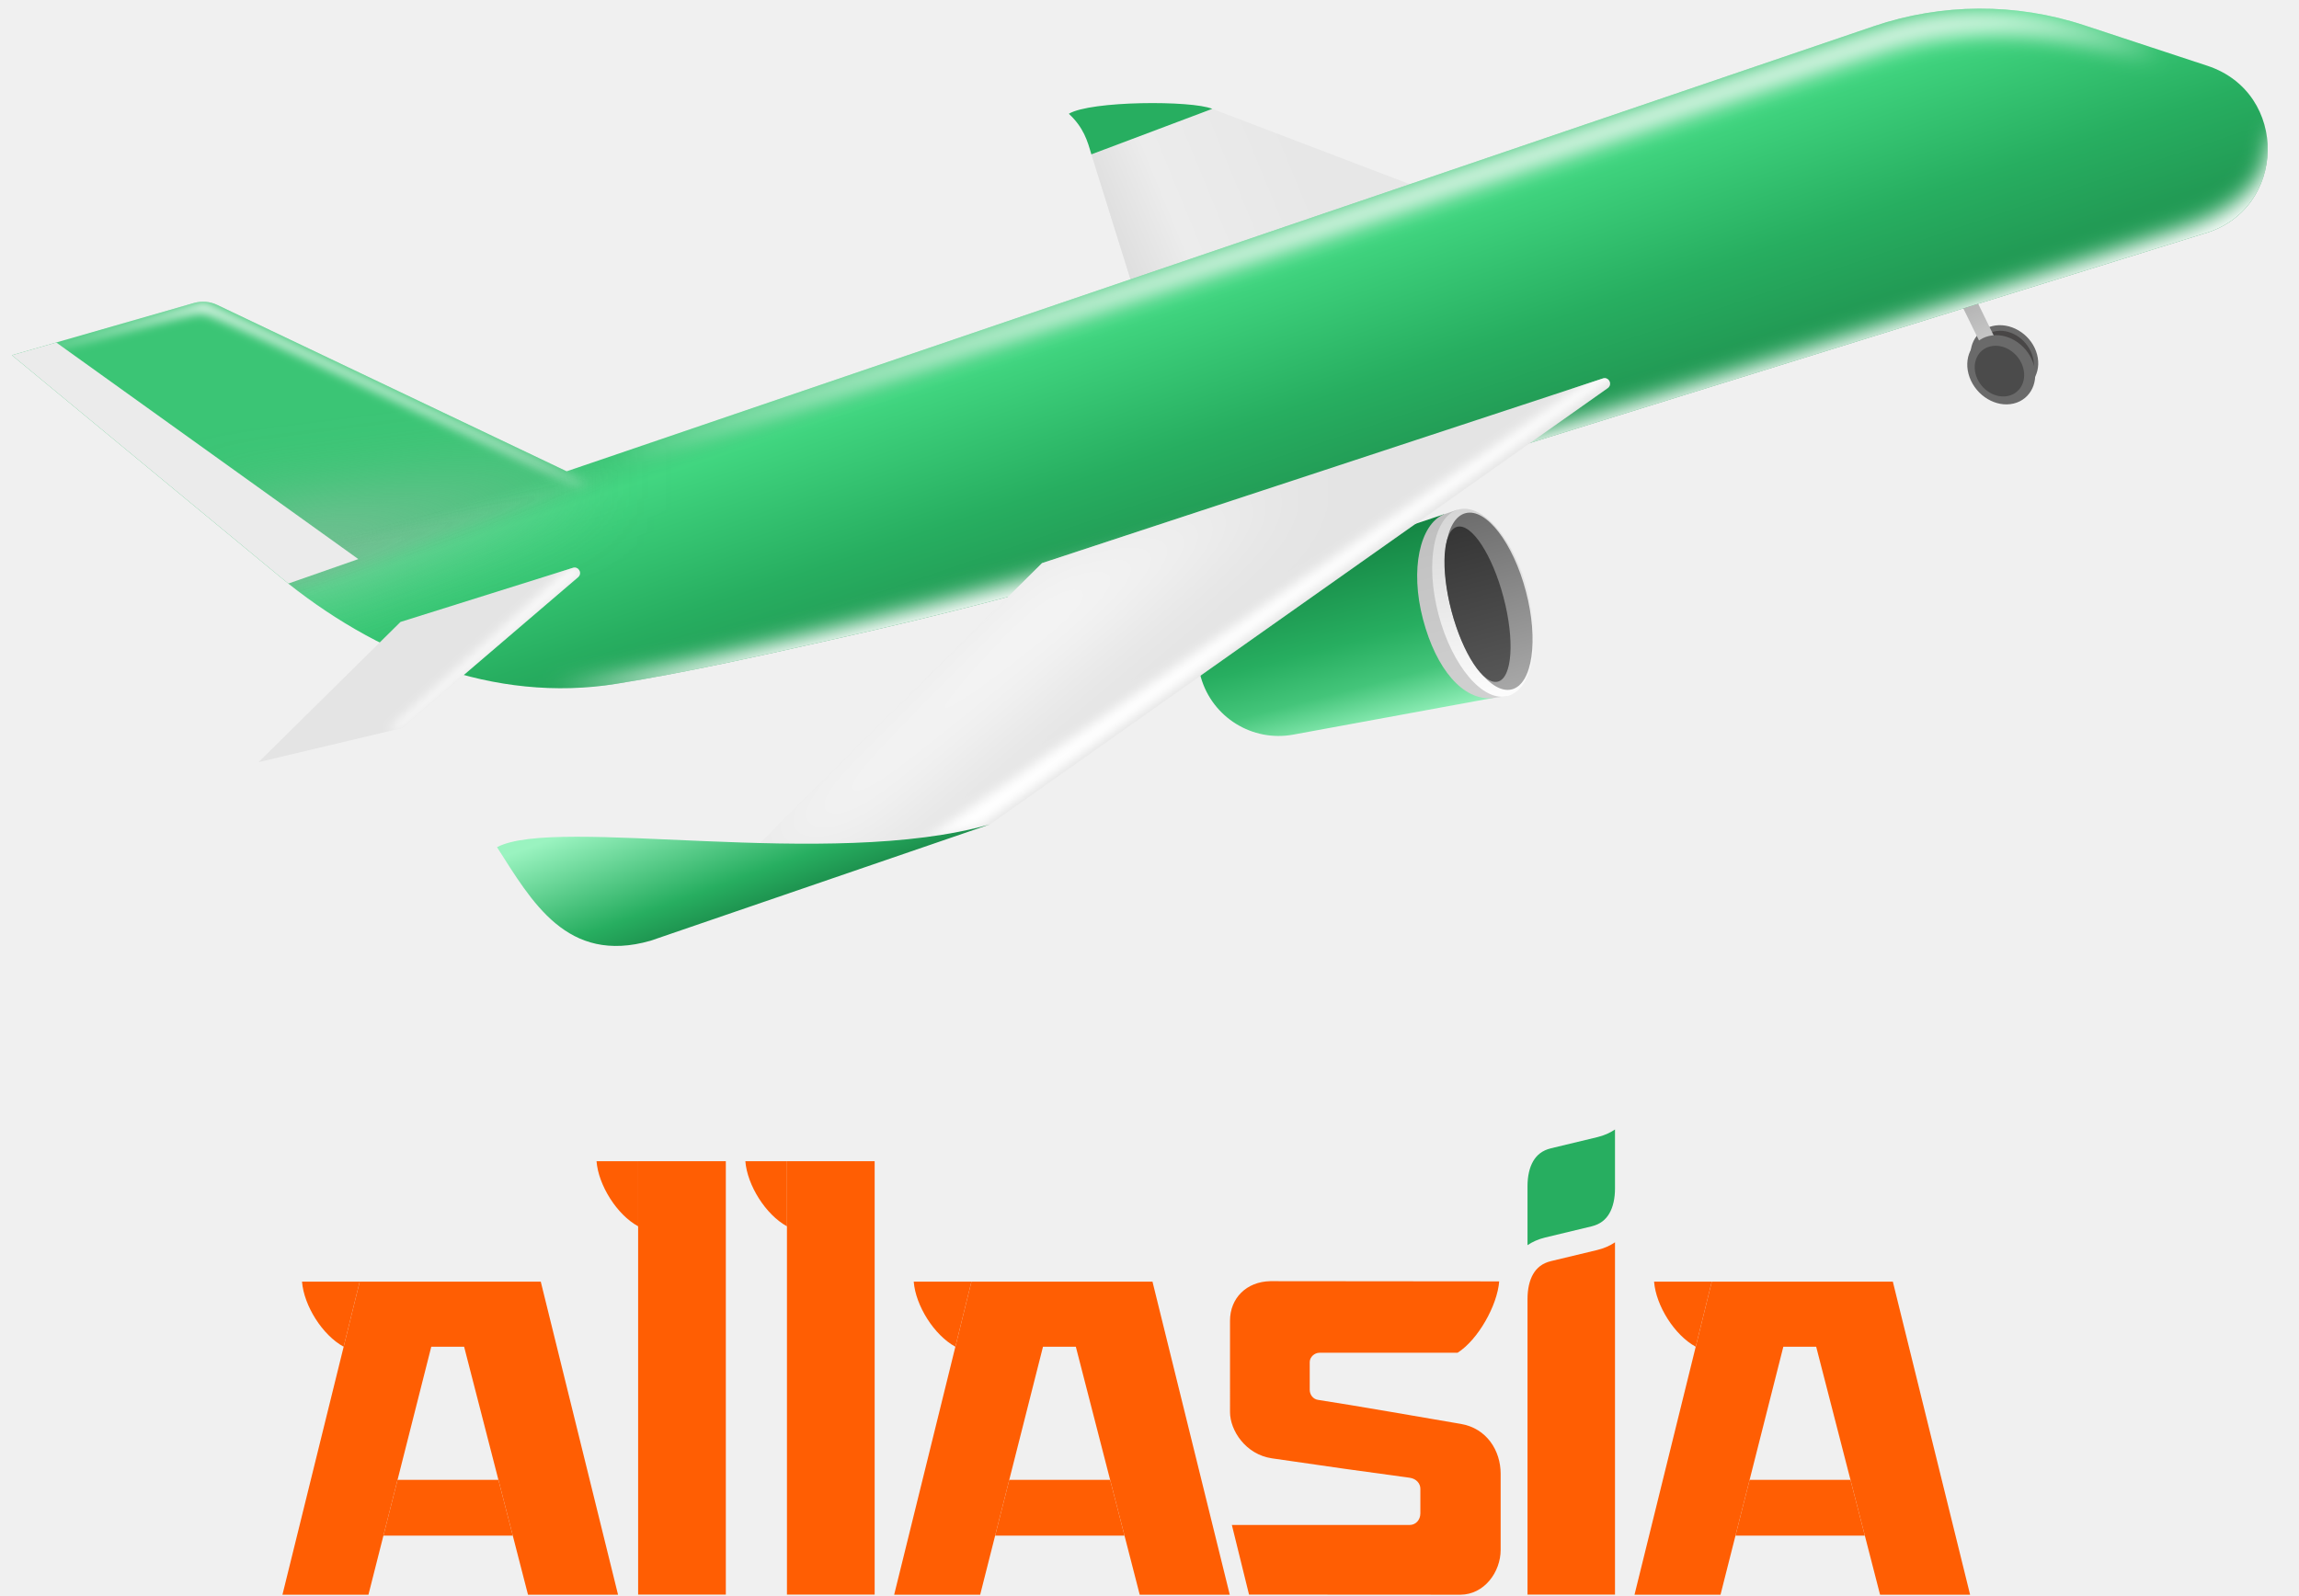
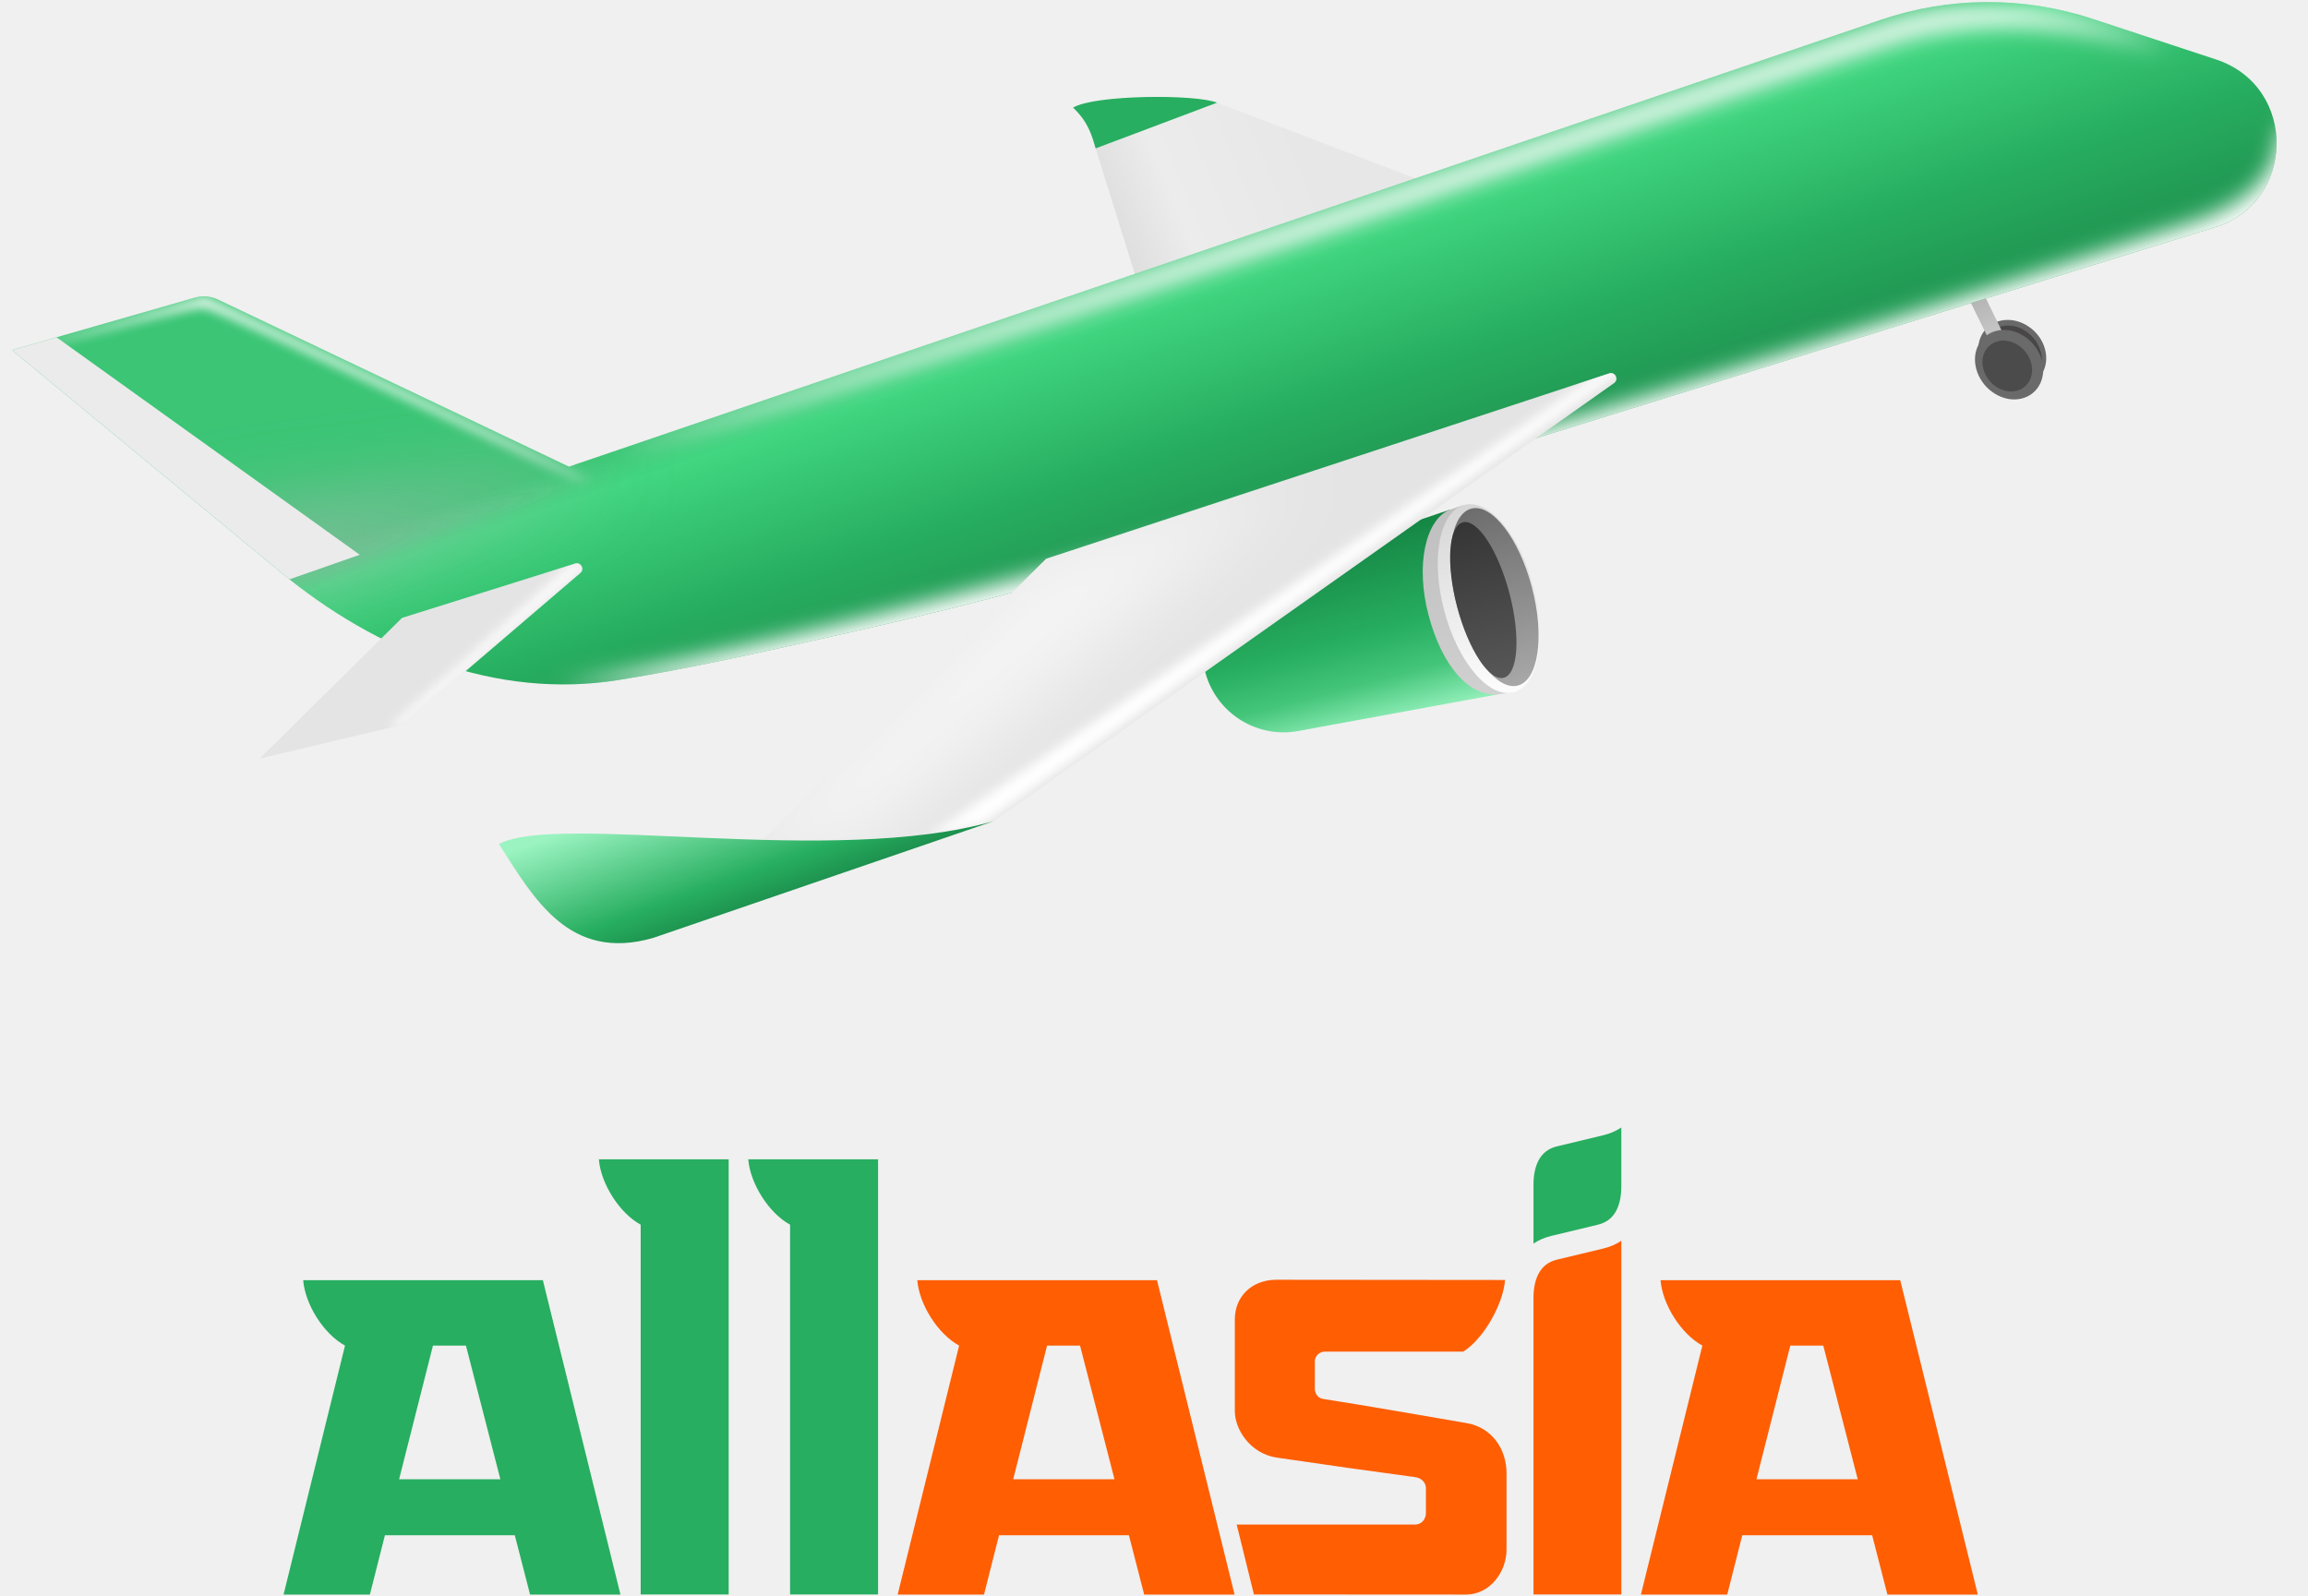
- <svg xmlns="http://www.w3.org/2000/svg" viewBox="0 0 350 243" fill="none">
-   <path d="M97.156 186.744C93.923 184.985 91.102 180.495 90.816 176.829H97.156V186.744Z" fill="#FF5E03" />
-   <path d="M97.149 176.829V242.824H110.5V176.829H110.484H97.149Z" fill="#FF5E03" />
-   <path d="M119.812 186.744C116.58 184.985 113.759 180.495 113.472 176.829H119.812V186.744Z" fill="#FF5E03" />
-   <path d="M119.805 176.829V242.824H133.157V176.829H133.141H119.805Z" fill="#FF5E03" />
-   <path d="M232.549 197.79V242.823H245.868L245.868 189.182C245.099 189.701 244.204 190.1 243.177 190.348L236.117 192.045C234.788 192.366 233.956 193.074 233.413 194.005C232.843 194.983 232.552 196.293 232.549 197.79Z" fill="#FF5E03" />
-   <path d="M245.868 180.98C245.868 182.487 245.576 183.807 245.003 184.791C244.461 185.722 243.628 186.429 242.299 186.75L235.239 188.448C234.213 188.696 233.318 189.095 232.549 189.613L232.549 180.634C232.549 179.126 232.84 177.807 233.413 176.823C233.956 175.891 234.789 175.184 236.117 174.863L243.177 173.165C244.204 172.917 245.099 172.518 245.868 172L245.868 180.98Z" fill="#27AE60" />
-   <path d="M221.897 206H200.868C200.143 206 199.392 206.629 199.392 207.433L199.392 211.641C199.392 212.369 199.886 213.056 200.647 213.172C206.027 213.991 217.765 216.042 222.406 216.835C226.349 217.508 228.459 220.906 228.459 224.424V236.016C228.459 239.396 225.96 242.823 222.343 242.842L190.152 242.823L187.539 232.224L214.593 232.224C215.56 232.224 216.236 231.432 216.236 230.459V226.699C216.236 225.951 215.665 225.175 214.593 225.03C207.561 224.084 201.97 223.296 193.637 222.075C189.624 221.487 187.258 217.815 187.258 215.03C187.257 210.874 187.257 205.942 187.257 201.112C187.257 197.694 189.753 195.173 193.384 195.098L228.237 195.13C227.951 198.797 225.015 204.026 221.897 206Z" fill="#FF5E03" />
-   <path d="M75.879 225.354H60.522L58.371 233.847H78.067L75.879 225.354Z" fill="#FF5E03" />
-   <path d="M80.383 242.842H94.091L82.325 195.165H54.765L52.319 205.08L43 242.842H56.092L58.371 233.847L60.522 225.354L65.657 205.08H70.657L75.879 225.354L78.067 233.847L80.383 242.842Z" fill="#FF5E03" />
-   <path d="M52.319 205.08L54.765 195.165H45.978C46.265 198.831 49.086 203.321 52.319 205.08Z" fill="#FF5E03" />
-   <path d="M169.007 225.354H153.65L151.499 233.847H171.195L169.007 225.354Z" fill="#FF5E03" />
-   <path d="M173.512 242.842H187.219L175.454 195.165H147.893L145.447 205.08L136.128 242.842H149.221L151.499 233.847L153.65 225.354L158.785 205.08H163.785L169.007 225.354L171.195 233.847L173.512 242.842Z" fill="#FF5E03" />
-   <path d="M145.447 205.08L147.893 195.165H139.106C139.393 198.831 142.214 203.321 145.447 205.08Z" fill="#FF5E03" />
-   <path d="M281.717 225.354H266.36L264.209 233.847H283.905L281.717 225.354Z" fill="#FF5E03" />
-   <path d="M286.222 242.842H299.929L288.164 195.165H260.603L258.157 205.08L248.838 242.842H261.93L264.209 233.847L266.36 225.354L271.495 205.08H276.495L281.717 225.354L283.905 233.847L286.222 242.842Z" fill="#FF5E03" />
-   <path d="M258.157 205.08L260.603 195.165H251.816C252.103 198.831 254.924 203.321 258.157 205.08Z" fill="#FF5E03" />
-   <ellipse rx="4.955" ry="5.305" transform="matrix(0.972884 -0.231295 0.342571 0.939492 305.15 54.6341)" fill="#696969" />
-   <ellipse rx="4.25" ry="4.732" transform="matrix(0.972884 -0.231295 0.342571 0.939492 305.206 54.9235)" fill="#484646" />
-   <rect x="295.18" y="39.367" width="2.343" height="18.018" transform="rotate(-26.0575 295.18 39.3674)" fill="url(#paint0_linear)" />
-   <ellipse rx="4.955" ry="5.475" transform="matrix(0.972884 -0.231295 0.342571 0.939492 304.67 56.3103)" fill="#6A6A6A" />
-   <ellipse rx="3.603" ry="4.011" transform="matrix(0.972884 -0.231295 0.342571 0.939492 304.396 56.5141)" fill="#4B4B4B" />
-   <path d="M184.558 16.574L251.392 42.065L179.583 66.515L166.148 23.507L184.558 16.574Z" fill="url(#paint1_linear)" />
-   <path d="M182.827 103.158C181.013 96.832 184.496 90.199 190.732 88.101L219.812 78.315L227.42 106.26L196.881 111.87C190.653 113.014 184.573 109.245 182.827 103.158V103.158Z" fill="url(#paint2_linear)" />
-   <path d="M227.167 106.315C222.735 106.687 218.648 101.937 216.635 94.298C214.623 86.659 216.186 79.882 219.794 78.324L221.832 77.635L229.435 105.997L227.167 106.315Z" fill="url(#paint3_linear)" />
-   <ellipse cx="225.785" cy="91.786" rx="7.018" ry="14.688" transform="rotate(-14.7607 225.785 91.7856)" fill="url(#paint4_linear)" />
-   <ellipse cx="226.642" cy="91.559" rx="5.859" ry="13.872" transform="rotate(-14.7607 226.642 91.5591)" fill="url(#paint5_linear)" />
-   <ellipse cx="224.937" cy="92.008" rx="4.096" ry="12.189" transform="rotate(-14.7607 224.937 92.0081)" fill="url(#paint6_linear)" />
-   <path d="M29.538 46.14C30.709 45.804 31.963 45.908 33.062 46.432L86.267 71.772L285.204 4.014C295.603 0.472 306.873 0.413 317.309 3.848L336.044 10.013C348.554 14.13 348.209 31.945 335.549 35.575L197.356 78.509C169.656 86.436 153.579 91.333 128.662 96.959C115.935 99.832 104.488 102.404 93.831 104.131C75.255 107.141 57.103 99.796 42.598 87.807L1.81 54.091L29.538 46.14Z" fill="url(#paint7_linear)" />
-   <mask id="mask0" mask-type="alpha" maskUnits="userSpaceOnUse" x="1" y="1" width="345" height="104">
-     <path d="M29.538 46.14C30.709 45.804 31.963 45.908 33.062 46.432L86.267 71.772L285.204 4.014C295.603 0.472 306.873 0.413 317.309 3.847L336.044 10.013C348.554 14.13 348.209 31.944 335.549 35.575L197.356 78.509C169.656 86.436 153.579 91.333 128.662 96.959C115.935 99.832 104.488 102.404 93.831 104.131C75.255 107.141 57.103 99.796 42.598 87.807L1.81 54.091L29.538 46.14Z" fill="white" />
+ <svg xmlns="http://www.w3.org/2000/svg" viewBox="0 0 350 242" fill="none">
+   <path d="M110.5 175.829V241.824H97.156V185.744C93.923 183.985 91.102 179.495 90.816 175.829L110.484 175.829H110.5Z" fill="#27AE60" />
+   <path d="M133.157 175.829V241.824H119.812V185.744C116.58 183.985 113.759 179.495 113.472 175.829L133.141 175.829H133.157Z" fill="#27AE60" />
+   <path d="M232.549 196.79V241.823H245.868L245.868 188.182C245.099 188.701 244.204 189.1 243.177 189.348L236.117 191.045C234.788 191.366 233.956 192.074 233.413 193.005C232.843 193.983 232.552 195.293 232.549 196.79Z" fill="#FF5E03" />
+   <path d="M245.868 179.98C245.868 181.487 245.576 182.807 245.003 183.791C244.461 184.722 243.628 185.429 242.299 185.75L235.239 187.448C234.213 187.696 233.318 188.095 232.549 188.613L232.549 179.634C232.549 178.126 232.84 176.807 233.413 175.823C233.956 174.891 234.789 174.184 236.117 173.863L243.177 172.165C244.204 171.917 245.099 171.518 245.868 171L245.868 179.98Z" fill="#27AE60" />
+   <path d="M221.897 205H200.868C200.143 205 199.392 205.629 199.392 206.433L199.392 210.641C199.392 211.369 199.886 212.056 200.647 212.172C206.027 212.991 217.765 215.042 222.406 215.835C226.349 216.508 228.459 219.906 228.459 223.424V235.016C228.459 238.396 225.96 241.823 222.343 241.842L190.152 241.823L187.539 231.224L214.593 231.224C215.56 231.224 216.236 230.432 216.236 229.459V225.699C216.236 224.951 215.665 224.175 214.593 224.03C207.561 223.084 201.97 222.296 193.637 221.075C189.624 220.487 187.258 216.815 187.258 214.03C187.257 209.874 187.257 204.942 187.257 200.112C187.257 196.694 189.753 194.173 193.384 194.098L228.237 194.13C227.951 197.797 225.015 203.026 221.897 205Z" fill="#FF5E03" />
+   <path fill-rule="evenodd" clip-rule="evenodd" d="M80.383 241.842H94.091L82.325 194.165H45.978C46.265 197.831 49.086 202.321 52.319 204.08L43 241.842H56.092L58.371 232.847H78.067L80.383 241.842ZM70.657 204.08H65.657L60.522 224.354H75.879L70.657 204.08Z" fill="#27AE60" />
+   <path fill-rule="evenodd" clip-rule="evenodd" d="M173.512 241.842H187.219L175.454 194.165H139.106C139.393 197.831 142.214 202.321 145.447 204.08L136.128 241.842H149.221L151.499 232.847H171.195L173.512 241.842ZM163.785 204.08H158.785L153.65 224.354H169.007L163.785 204.08Z" fill="#FF5E03" />
+   <path fill-rule="evenodd" clip-rule="evenodd" d="M286.222 241.842H299.929L288.164 194.165H251.816C252.103 197.831 254.924 202.321 258.157 204.08L248.838 241.842H261.93L264.209 232.847H283.905L286.222 241.842ZM276.495 204.08H271.495L266.36 224.354H281.717L276.495 204.08Z" fill="#FF5E03" />
+   <ellipse rx="4.955" ry="5.305" transform="matrix(0.972884 -0.231295 0.342571 0.939492 305.15 53.6344)" fill="#696969" />
+   <ellipse rx="4.25" ry="4.732" transform="matrix(0.972884 -0.231295 0.342571 0.939492 305.206 53.9235)" fill="#484646" />
+   <rect x="295.18" y="38.368" width="2.343" height="18.018" transform="rotate(-26.0575 295.18 38.3677)" fill="url(#paint0_linear)" />
+   <ellipse rx="4.955" ry="5.475" transform="matrix(0.972884 -0.231295 0.342571 0.939492 304.67 55.3106)" fill="#6A6A6A" />
+   <ellipse rx="3.603" ry="4.011" transform="matrix(0.972884 -0.231295 0.342571 0.939492 304.396 55.5142)" fill="#4B4B4B" />
+   <path d="M184.558 15.574L251.392 41.065L179.583 65.515L166.148 22.507L184.558 15.574Z" fill="url(#paint1_linear)" />
+   <path d="M182.827 102.158C181.013 95.832 184.496 89.199 190.732 87.101L219.812 77.316L227.42 105.26L196.881 110.87C190.653 112.014 184.573 108.245 182.827 102.158V102.158Z" fill="url(#paint2_linear)" />
+   <path d="M227.167 105.315C222.735 105.687 218.648 100.937 216.635 93.298C214.623 85.659 216.186 78.882 219.794 77.324L221.832 76.635L229.435 104.997L227.167 105.315Z" fill="url(#paint3_linear)" />
+   <ellipse cx="225.785" cy="90.786" rx="7.018" ry="14.688" transform="rotate(-14.7607 225.785 90.7856)" fill="url(#paint4_linear)" />
+   <ellipse cx="226.642" cy="90.559" rx="5.859" ry="13.872" transform="rotate(-14.7607 226.642 90.5592)" fill="url(#paint5_linear)" />
+   <ellipse cx="224.937" cy="91.008" rx="4.096" ry="12.189" transform="rotate(-14.7607 224.937 91.008)" fill="url(#paint6_linear)" />
+   <path d="M29.538 45.14C30.709 44.805 31.963 44.908 33.062 45.432L86.267 70.773L285.204 3.014C295.603 -0.528 306.873 -0.586 317.309 2.848L336.044 9.013C348.554 13.13 348.209 30.945 335.549 34.575L197.356 77.509C169.656 85.436 153.579 90.334 128.662 95.959C115.935 98.833 104.488 101.405 93.831 103.131C75.255 106.141 57.103 98.797 42.598 86.807L1.81 53.092L29.538 45.14Z" fill="url(#paint7_linear)" />
+   <mask id="mask0" mask-type="alpha" maskUnits="userSpaceOnUse" x="1" y="0" width="345" height="104">
+     <path d="M29.538 45.14C30.709 44.804 31.963 44.908 33.062 45.432L86.267 70.772L285.204 3.014C295.603 -0.528 306.873 -0.587 317.309 2.847L336.044 9.013C348.554 13.13 348.209 30.944 335.549 34.575L197.356 77.509C169.656 85.436 153.579 90.333 128.662 95.959C115.935 98.832 104.488 101.404 93.831 103.131C75.255 106.141 57.103 98.796 42.598 86.807L1.81 53.091L29.538 45.14Z" fill="white" />
  </mask>
  <g mask="url(#mask0)">
    <g filter="url(#filter0_f)">
-       <path d="M93.433 69.578C93.433 69.578 268.219 10.155 286.53 4.329C304.841 -1.497 319.822 5.162 328.978 8.491C319.822 6.826 304.841 1.693 286.53 7.658C260.138 16.257 213.572 32.175 190.814 39.615C138.378 56.757 107.583 66.249 93.433 69.578Z" fill="white" />
+       <path d="M93.433 68.578C93.433 68.578 268.219 9.155 286.53 3.329C304.841 -2.497 319.822 4.162 328.978 7.49C319.822 5.826 304.841 0.692 286.53 6.658C260.138 15.256 213.572 31.174 190.814 38.614C138.378 55.757 107.583 65.248 93.433 68.578Z" fill="white" />
    </g>
    <g filter="url(#filter1_f)">
-       <path d="M3.543 54.017L31.037 45.998C31.037 45.998 81.583 69.764 89.074 73.926C88.14 74.424 38.55 50.236 31.405 47.678C30.862 47.483 30.287 47.523 29.722 47.64C21.561 49.335 11.748 52.227 3.543 54.017Z" fill="white" />
+       <path d="M3.543 53.017L31.037 44.998C31.037 44.998 81.583 68.764 89.074 72.926C88.14 73.424 38.55 49.236 31.405 46.678C30.862 46.483 30.287 46.523 29.722 46.64C21.561 48.335 11.748 51.227 3.543 53.017Z" fill="white" />
    </g>
    <g style="mix-blend-mode:multiply" filter="url(#filter2_f)">
-       <path d="M93.921 71.94L43.978 90.299L30.754 79.837L93.921 71.94Z" fill="#B8B8B8" fill-opacity="0.61" />
+       <path d="M93.921 70.939L43.978 89.299L30.754 78.837L93.921 70.939Z" fill="#B8B8B8" fill-opacity="0.61" />
    </g>
    <g style="mix-blend-mode:multiply" filter="url(#filter3_f)">
-       <path d="M93.921 71.94L43.978 90.299L38.582 86.319L93.921 71.94Z" fill="#B8B8B8" fill-opacity="0.12" />
+       <path d="M93.921 70.939L43.978 89.299L38.582 85.319L93.921 70.939Z" fill="#B8B8B8" fill-opacity="0.12" />
    </g>
    <g filter="url(#filter4_f)">
-       <path d="M229.1 77.573C176.665 94.715 137.546 103.374 84.278 105.039C150.031 93.387 270.716 55.1 331.475 35.125C336.491 33.476 344.93 30.131 345.624 21.808C346.317 13.485 360.17 37.335 348.953 41.783C323.151 52.016 251.858 70.133 229.1 77.573Z" fill="white" />
+       <path d="M229.1 76.573C176.665 93.715 137.546 102.374 84.278 104.039C150.031 92.387 270.716 54.1 331.475 34.125C336.491 32.476 344.93 29.131 345.624 20.808C346.317 12.485 360.17 36.335 348.953 40.783C323.151 51.016 251.858 69.133 229.1 76.573Z" fill="white" />
    </g>
-     <path d="M6.873 50.939L-3.115 54.268L37.903 90.963L54.549 85.137L6.873 50.939Z" fill="#EBEBEB" />
+     <path d="M6.873 49.939L-3.115 53.268L37.903 89.963L54.549 84.137L6.873 49.939Z" fill="#EBEBEB" />
  </g>
-   <path d="M150.74 125.505L244.761 59.106C245.542 58.554 244.928 57.336 244.02 57.635L158.637 85.753L102.421 141.566L150.74 125.505Z" fill="#E4E4E4" />
-   <mask id="mask1" mask-type="alpha" maskUnits="userSpaceOnUse" x="90" y="57" width="167" height="85">
-     <path d="M150.74 125.505L244.761 59.106C245.542 58.554 244.928 57.336 244.02 57.635L158.637 85.753L102.421 141.566L150.74 125.505Z" fill="white" />
+   <path d="M150.74 124.506L244.761 58.106C245.542 57.554 244.928 56.337 244.02 56.636L158.637 84.753L102.421 140.566L150.74 124.506Z" fill="#E4E4E4" />
+   <mask id="mask1" mask-type="alpha" maskUnits="userSpaceOnUse" x="102" y="56" width="144" height="85">
+     <path d="M150.74 124.506L244.761 58.106C245.542 57.554 244.928 56.337 244.02 56.636L158.637 84.753L102.421 140.566L150.74 124.506Z" fill="white" />
  </mask>
  <g mask="url(#mask1)">
    <g filter="url(#filter5_f)">
-       <path d="M149.198 125.847L246.579 56.765L244.914 55.932L140.043 128.343L149.198 125.847Z" fill="white" />
+       <path d="M149.198 124.847L246.579 55.765L244.914 54.933L140.043 127.344L149.198 124.847Z" fill="white" />
    </g>
    <g filter="url(#filter6_f)">
-       <path d="M157.522 84.231L105.918 134.17L130.055 129.176L198.305 71.746L157.522 84.231Z" fill="white" fill-opacity="0.65" />
+       <path d="M157.522 83.231L105.918 133.17L130.055 128.176L198.305 70.747L157.522 83.231Z" fill="white" fill-opacity="0.65" />
    </g>
  </g>
-   <path d="M61.13 110.891L88.008 87.896C88.697 87.307 88.082 86.198 87.218 86.469L60.97 94.711L39.36 116.062L61.13 110.891Z" fill="#E4E4E4" />
-   <mask id="mask2" mask-type="alpha" maskUnits="userSpaceOnUse" x="35" y="86" width="58" height="32">
-     <path d="M61.13 110.891L88.008 87.896C88.697 87.307 88.082 86.198 87.218 86.469L60.97 94.711L39.36 116.062L61.13 110.891Z" fill="#E4E4E4" />
+   <path d="M61.13 109.892L88.008 86.896C88.697 86.307 88.082 85.198 87.218 85.47L60.97 93.711L39.36 115.062L61.13 109.892Z" fill="#E4E4E4" />
+   <mask id="mask2" mask-type="alpha" maskUnits="userSpaceOnUse" x="39" y="85" width="50" height="31">
+     <path d="M61.13 109.892L88.008 86.896C88.697 86.307 88.082 85.198 87.218 85.47L60.97 93.711L39.36 115.062L61.13 109.892Z" fill="#E4E4E4" />
  </mask>
  <g mask="url(#mask2)">
    <g filter="url(#filter7_f)">
-       <path d="M59.151 111.276L86.838 86.439L89.334 86.377L60.815 111.234L59.151 111.276Z" fill="white" />
+       <path d="M59.151 110.276L86.838 85.44L89.334 85.377L60.815 110.234L59.151 110.276Z" fill="white" />
    </g>
  </g>
-   <path d="M99.045 143.253C86.31 146.905 80.957 137.281 75.665 129.008C84.76 124.195 126.26 132.543 150.712 125.531L99.045 143.253Z" fill="url(#paint8_linear)" />
-   <path d="M162.721 17.324C166.016 15.343 181.427 15.267 184.558 16.575L166.148 23.508C165.564 21.47 164.979 19.432 162.721 17.324Z" fill="#27AE60" />
+   <path d="M99.045 142.253C86.31 145.905 80.957 136.281 75.665 128.008C84.76 123.195 126.26 131.543 150.712 124.531L99.045 142.253Z" fill="url(#paint8_linear)" />
+   <path d="M162.721 16.324C166.016 14.343 181.427 14.267 184.558 15.575L166.148 22.508C165.564 20.47 164.979 18.432 162.721 16.324Z" fill="#27AE60" />
  <defs>
-     <filter id="filter0_f" x="90.104" y="-1.305" width="242.203" height="74.212" filterUnits="userSpaceOnUse" color-interpolation-filters="sRGB">
+     <filter id="filter0_f" x="90.104" y="-2.306" width="242.203" height="74.212" filterUnits="userSpaceOnUse" color-interpolation-filters="sRGB">
      <feFlood flood-opacity="0" result="BackgroundImageFix" />
      <feBlend mode="normal" in="SourceGraphic" in2="BackgroundImageFix" result="shape" />
      <feGaussianBlur stdDeviation="1.665" result="effect1_foregroundBlur" />
    </filter>
-     <filter id="filter1_f" x="1.879" y="44.333" width="88.86" height="31.265" filterUnits="userSpaceOnUse" color-interpolation-filters="sRGB">
+     <filter id="filter1_f" x="1.879" y="43.333" width="88.86" height="31.265" filterUnits="userSpaceOnUse" color-interpolation-filters="sRGB">
      <feFlood flood-opacity="0" result="BackgroundImageFix" />
      <feBlend mode="normal" in="SourceGraphic" in2="BackgroundImageFix" result="shape" />
      <feGaussianBlur stdDeviation="0.832" result="effect1_foregroundBlur" />
    </filter>
-     <filter id="filter2_f" x="19.101" y="60.287" width="86.473" height="41.664" filterUnits="userSpaceOnUse" color-interpolation-filters="sRGB">
+     <filter id="filter2_f" x="19.101" y="59.287" width="86.473" height="41.664" filterUnits="userSpaceOnUse" color-interpolation-filters="sRGB">
      <feFlood flood-opacity="0" result="BackgroundImageFix" />
      <feBlend mode="normal" in="SourceGraphic" in2="BackgroundImageFix" result="shape" />
      <feGaussianBlur stdDeviation="5.826" result="effect1_foregroundBlur" />
    </filter>
-     <filter id="filter3_f" x="36.917" y="70.275" width="58.669" height="21.689" filterUnits="userSpaceOnUse" color-interpolation-filters="sRGB">
+     <filter id="filter3_f" x="36.917" y="69.275" width="58.669" height="21.689" filterUnits="userSpaceOnUse" color-interpolation-filters="sRGB">
      <feFlood flood-opacity="0" result="BackgroundImageFix" />
      <feBlend mode="normal" in="SourceGraphic" in2="BackgroundImageFix" result="shape" />
      <feGaussianBlur stdDeviation="0.832" result="effect1_foregroundBlur" />
    </filter>
-     <filter id="filter4_f" x="80.949" y="16.73" width="275.7" height="91.638" filterUnits="userSpaceOnUse" color-interpolation-filters="sRGB">
+     <filter id="filter4_f" x="80.949" y="15.73" width="275.7" height="91.638" filterUnits="userSpaceOnUse" color-interpolation-filters="sRGB">
      <feFlood flood-opacity="0" result="BackgroundImageFix" />
      <feBlend mode="normal" in="SourceGraphic" in2="BackgroundImageFix" result="shape" />
      <feGaussianBlur stdDeviation="1.665" result="effect1_foregroundBlur" />
    </filter>
-     <filter id="filter5_f" x="138.378" y="54.268" width="109.865" height="75.74" filterUnits="userSpaceOnUse" color-interpolation-filters="sRGB">
+     <filter id="filter5_f" x="138.378" y="53.268" width="109.865" height="75.74" filterUnits="userSpaceOnUse" color-interpolation-filters="sRGB">
      <feFlood flood-opacity="0" result="BackgroundImageFix" />
      <feBlend mode="normal" in="SourceGraphic" in2="BackgroundImageFix" result="shape" />
      <feGaussianBlur stdDeviation="0.832" result="effect1_foregroundBlur" />
    </filter>
-     <filter id="filter6_f" x="94.266" y="60.094" width="115.691" height="85.728" filterUnits="userSpaceOnUse" color-interpolation-filters="sRGB">
+     <filter id="filter6_f" x="94.266" y="59.094" width="115.691" height="85.728" filterUnits="userSpaceOnUse" color-interpolation-filters="sRGB">
      <feFlood flood-opacity="0" result="BackgroundImageFix" />
      <feBlend mode="normal" in="SourceGraphic" in2="BackgroundImageFix" result="shape" />
      <feGaussianBlur stdDeviation="5.826" result="effect1_foregroundBlur" />
    </filter>
-     <filter id="filter7_f" x="57.486" y="84.713" width="33.512" height="28.228" filterUnits="userSpaceOnUse" color-interpolation-filters="sRGB">
+     <filter id="filter7_f" x="57.486" y="83.713" width="33.512" height="28.228" filterUnits="userSpaceOnUse" color-interpolation-filters="sRGB">
      <feFlood flood-opacity="0" result="BackgroundImageFix" />
      <feBlend mode="normal" in="SourceGraphic" in2="BackgroundImageFix" result="shape" />
      <feGaussianBlur stdDeviation="0.832" result="effect1_foregroundBlur" />
    </filter>
-     <linearGradient id="paint0_linear" x1="296.351" y1="39.367" x2="296.351" y2="57.386" gradientUnits="userSpaceOnUse">
+     <linearGradient id="paint0_linear" x1="296.352" y1="38.368" x2="296.352" y2="56.386" gradientUnits="userSpaceOnUse">
      <stop stop-color="#9B9B9B" />
      <stop offset="0.749" stop-color="#C4C4C4" />
    </linearGradient>
-     <linearGradient id="paint1_linear" x1="170.731" y1="39.49" x2="199.627" y2="27.605" gradientUnits="userSpaceOnUse">
+     <linearGradient id="paint1_linear" x1="170.731" y1="38.491" x2="199.627" y2="26.605" gradientUnits="userSpaceOnUse">
      <stop stop-color="#DEDEDE" />
      <stop offset="0.312" stop-color="#ECECEC" />
      <stop offset="1" stop-color="#E7E7E7" />
    </linearGradient>
-     <linearGradient id="paint2_linear" x1="199.642" y1="83.88" x2="206.933" y2="111.553" gradientUnits="userSpaceOnUse">
+     <linearGradient id="paint2_linear" x1="199.642" y1="82.88" x2="206.933" y2="110.553" gradientUnits="userSpaceOnUse">
      <stop stop-color="#158644" />
      <stop offset="0.521" stop-color="#27AE60" />
      <stop offset="0.766" stop-color="#44C57A" />
      <stop offset="1" stop-color="#92EFB9" />
    </linearGradient>
-     <linearGradient id="paint3_linear" x1="217.411" y1="78.8" x2="224.892" y2="107.194" gradientUnits="userSpaceOnUse">
+     <linearGradient id="paint3_linear" x1="217.411" y1="77.8" x2="224.892" y2="106.194" gradientUnits="userSpaceOnUse">
      <stop stop-color="#BFBFBF" />
      <stop offset="1" stop-color="#D1D1D1" />
    </linearGradient>
-     <linearGradient id="paint4_linear" x1="228.08" y1="76.897" x2="223.262" y2="107.757" gradientUnits="userSpaceOnUse">
+     <linearGradient id="paint4_linear" x1="228.08" y1="75.897" x2="223.262" y2="106.757" gradientUnits="userSpaceOnUse">
      <stop stop-color="#D5D5D5" />
      <stop offset="1" stop-color="white" />
    </linearGradient>
-     <linearGradient id="paint5_linear" x1="226.642" y1="78.245" x2="226.642" y2="106.035" gradientUnits="userSpaceOnUse">
+     <linearGradient id="paint5_linear" x1="226.642" y1="77.246" x2="226.642" y2="105.035" gradientUnits="userSpaceOnUse">
      <stop stop-color="#6E6E6E" />
      <stop offset="1" stop-color="#A9A9A9" />
    </linearGradient>
-     <linearGradient id="paint6_linear" x1="224.937" y1="79.819" x2="224.937" y2="104.197" gradientUnits="userSpaceOnUse">
+     <linearGradient id="paint6_linear" x1="224.937" y1="78.819" x2="224.937" y2="103.197" gradientUnits="userSpaceOnUse">
      <stop stop-color="#353535" />
      <stop offset="1" stop-color="#575757" />
    </linearGradient>
-     <linearGradient id="paint7_linear" x1="171.671" y1="-8.155" x2="199.585" y2="74.502" gradientUnits="userSpaceOnUse">
+     <linearGradient id="paint7_linear" x1="171.671" y1="-9.155" x2="199.585" y2="73.502" gradientUnits="userSpaceOnUse">
      <stop offset="0.549" stop-color="#3BC575" />
      <stop offset="0.613" stop-color="#41D680" />
      <stop offset="0.857" stop-color="#27AE60" />
      <stop offset="1" stop-color="#229B55" />
    </linearGradient>
-     <linearGradient id="paint8_linear" x1="109.994" y1="118.374" x2="117.129" y2="138.067" gradientUnits="userSpaceOnUse">
+     <linearGradient id="paint8_linear" x1="109.994" y1="117.374" x2="117.129" y2="137.067" gradientUnits="userSpaceOnUse">
      <stop stop-color="#9AF3C0" />
      <stop offset="0.733" stop-color="#27AE60" />
      <stop offset="1" stop-color="#1C8E4C" />
    </linearGradient>
  </defs>
</svg>
